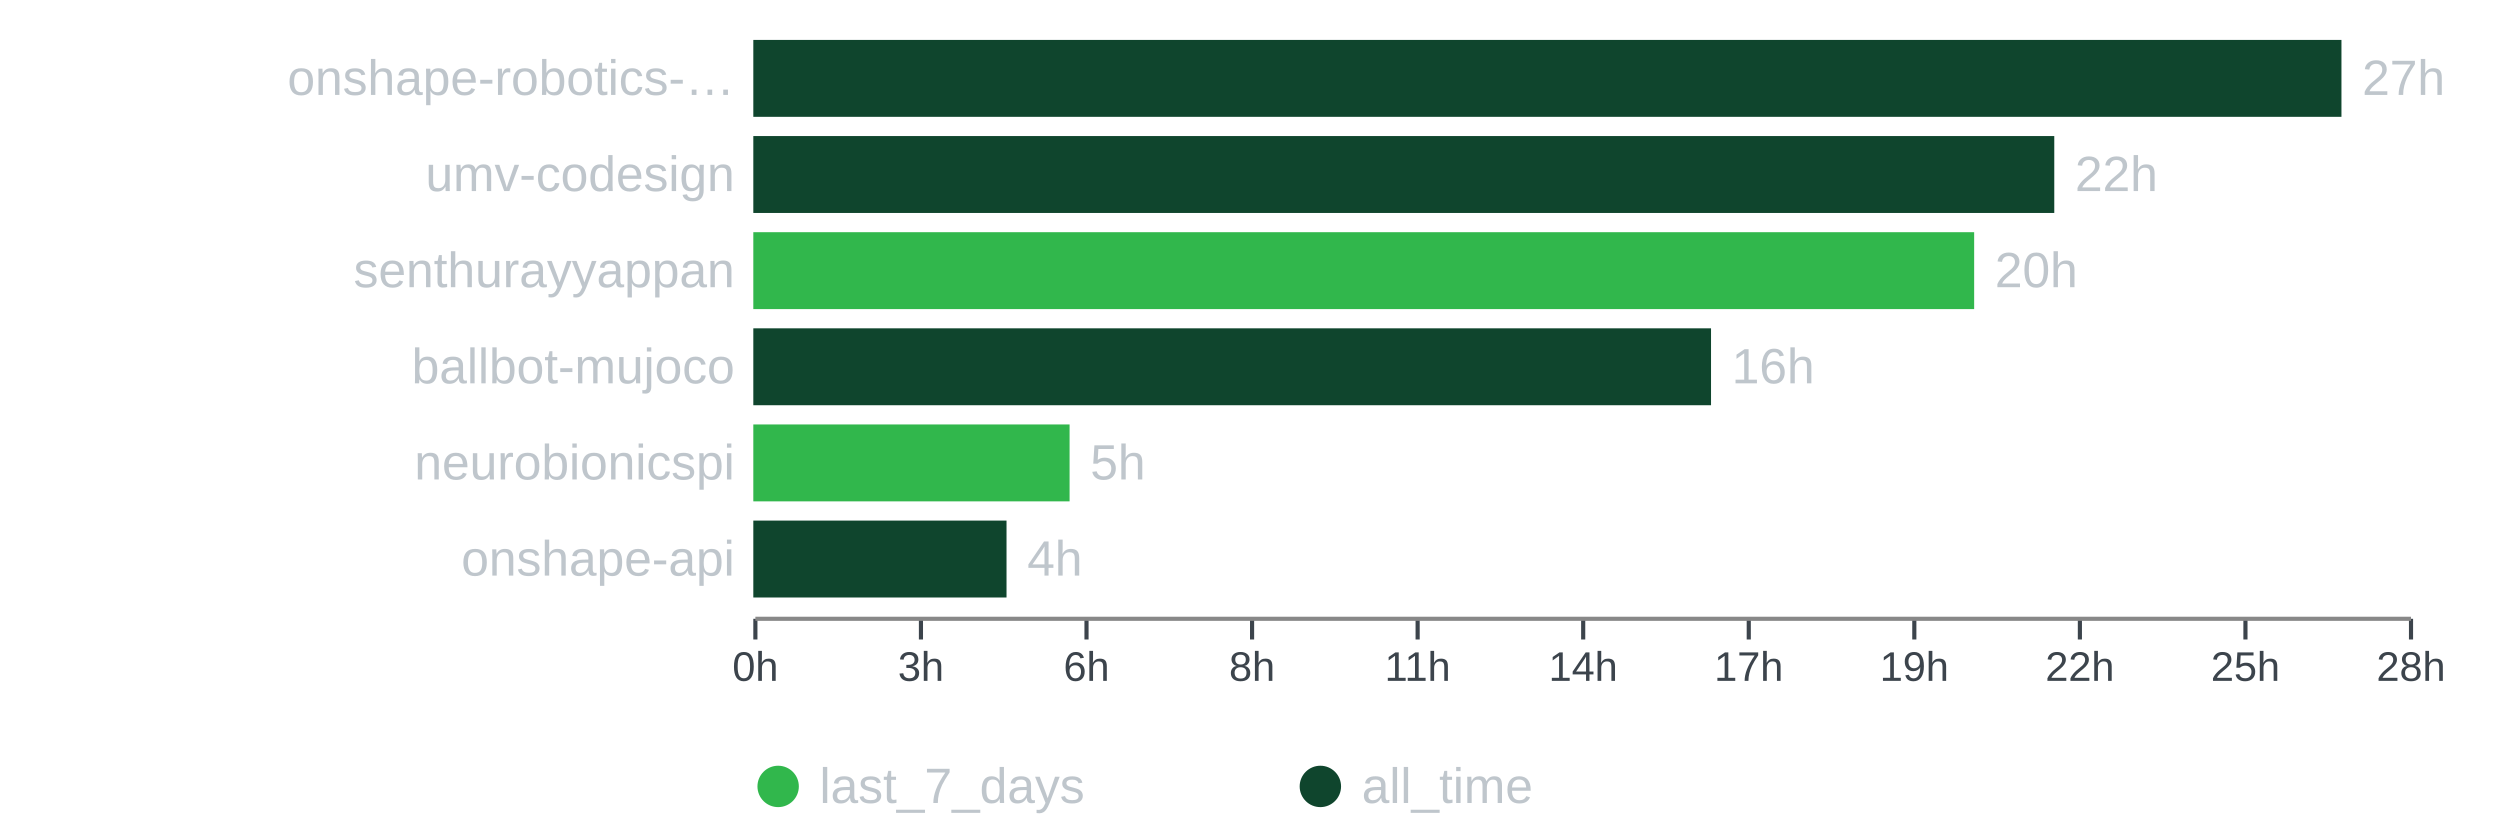
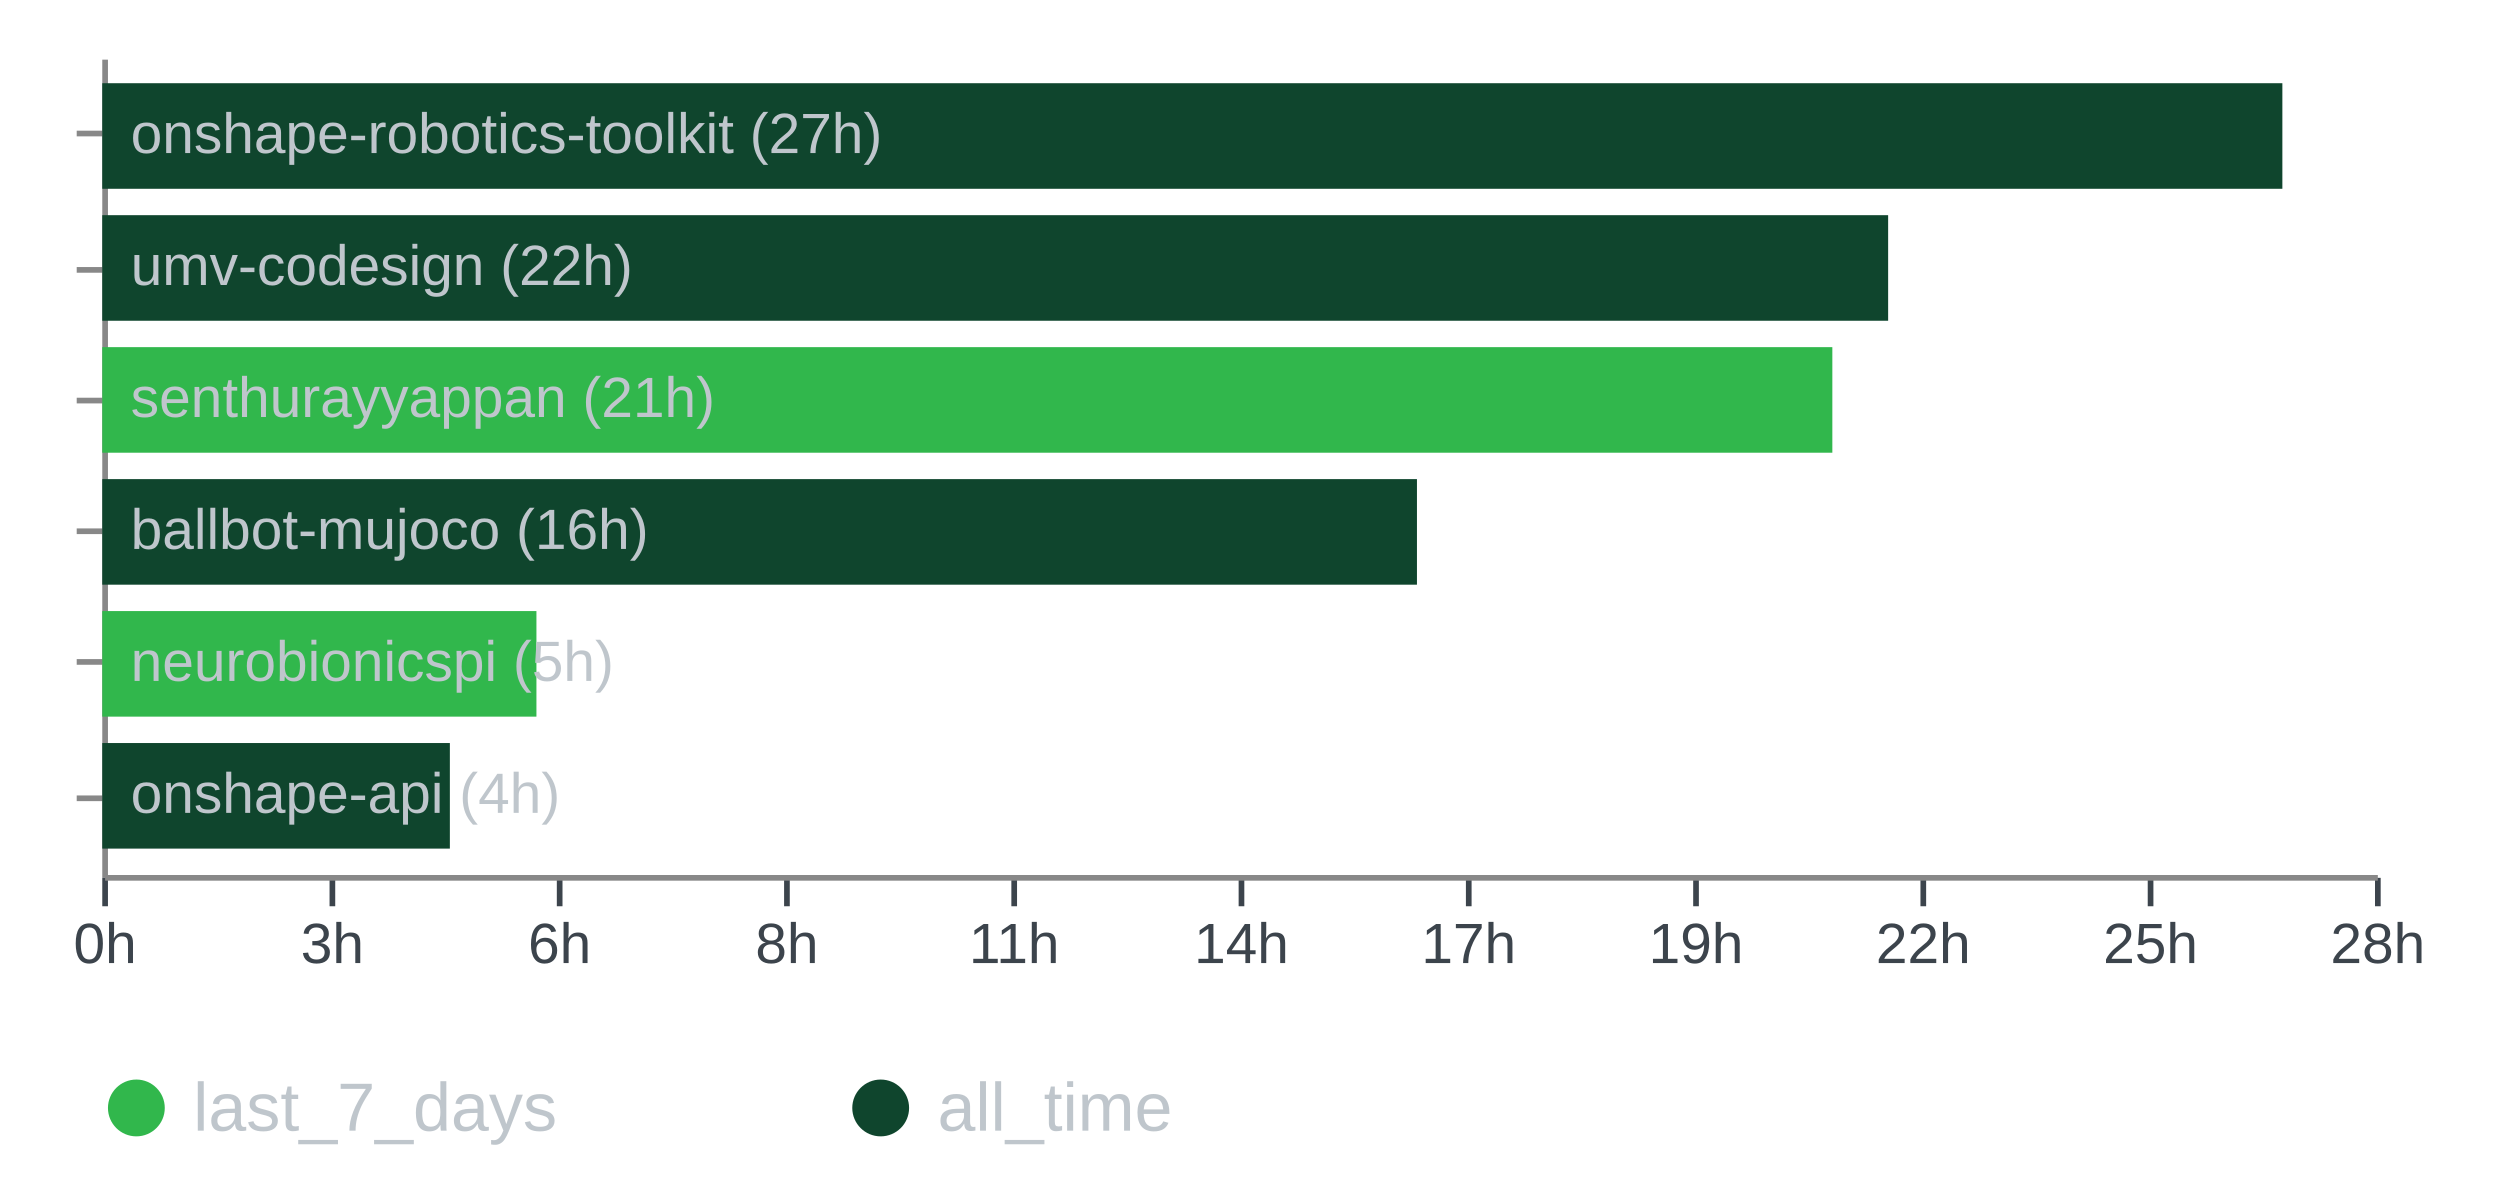
- <svg xmlns="http://www.w3.org/2000/svg" version="1.1" class="marks" width="604" height="201" viewBox="0 0 604 201">
-   <g fill="none" stroke-miterlimit="10" transform="translate(182,5)">
+ <svg xmlns="http://www.w3.org/2000/svg" version="1.1" class="marks" width="440" height="211" viewBox="0 0 440 211">
+   <g fill="none" stroke-miterlimit="10" transform="translate(18,10)">
    <g class="mark-group role-frame root" role="graphics-object" aria-roledescription="group mark container">
      <g transform="translate(0,0)">
        <path class="background" aria-hidden="true" d="M0,0h400v144h-400Z" />
        <g>
          <g class="mark-group role-axis" role="graphics-symbol" aria-roledescription="axis" aria-label="Y-axis for a discrete scale with 6 values: onshape-robotics-toolkit, umv-codesign, senthurayyappan, ballbot-mujoco, neurobionicspi, onshape-api">
            <g transform="translate(0.5,0.5)">
              <path class="background" aria-hidden="true" d="M0,0h0v0h0Z" pointer-events="none" />
              <g>
-                 <g class="mark-text role-axis-label" pointer-events="none">
-                   <text text-anchor="end" transform="translate(-5,17.43548)" font-family="Arial, sans-serif" font-size="12px" fill="#bfc6cc" opacity="1">onshape-robotics-…</text>
-                   <text text-anchor="end" transform="translate(-5,40.66129)" font-family="Arial, sans-serif" font-size="12px" fill="#bfc6cc" opacity="1">umv-codesign</text>
-                   <text text-anchor="end" transform="translate(-5,63.8871)" font-family="Arial, sans-serif" font-size="12px" fill="#bfc6cc" opacity="1">senthurayyappan</text>
-                   <text text-anchor="end" transform="translate(-5,87.1129)" font-family="Arial, sans-serif" font-size="12px" fill="#bfc6cc" opacity="1">ballbot-mujoco</text>
-                   <text text-anchor="end" transform="translate(-5,110.3387)" font-family="Arial, sans-serif" font-size="12px" fill="#bfc6cc" opacity="1">neurobionicspi</text>
-                   <text text-anchor="end" transform="translate(-5,133.5645)" font-family="Arial, sans-serif" font-size="12px" fill="#bfc6cc" opacity="1">onshape-api</text>
+                 <g class="mark-rule role-axis-tick" pointer-events="none">
+                   <line transform="translate(0,13)" x2="-5" y2="0" stroke="#888" stroke-width="1" opacity="1" />
+                   <line transform="translate(0,37)" x2="-5" y2="0" stroke="#888" stroke-width="1" opacity="1" />
+                   <line transform="translate(0,60)" x2="-5" y2="0" stroke="#888" stroke-width="1" opacity="1" />
+                   <line transform="translate(0,83)" x2="-5" y2="0" stroke="#888" stroke-width="1" opacity="1" />
+                   <line transform="translate(0,106)" x2="-5" y2="0" stroke="#888" stroke-width="1" opacity="1" />
+                   <line transform="translate(0,130)" x2="-5" y2="0" stroke="#888" stroke-width="1" opacity="1" />
+                 </g>
+                 <g class="mark-rule role-axis-domain" pointer-events="none">
+                   <line transform="translate(0,0)" x2="0" y2="144" stroke="#888" stroke-width="1" opacity="1" />
                </g>
              </g>
              <path class="foreground" aria-hidden="true" d="" pointer-events="none" display="none" />
            </g>
          </g>
          <g class="mark-rect role-mark" role="graphics-symbol" aria-roledescription="rect mark container">
            <path d="M383.696,4.645h0v18.581h0Z" fill="#31b74c" />
            <path d="M0,4.645h383.696v18.581h-383.696Z" fill="#0f452d" />
            <path d="M314.312,27.871h0v18.581h0Z" fill="#31b74c" />
            <path d="M0,27.871h314.312v18.581h-314.312Z" fill="#0f452d" />
-             <path d="M0,51.097h294.956v18.581h-294.956Z" fill="#31b74c" />
+             <path d="M0,51.097h304.492v18.581h-304.492Z" fill="#31b74c" />
            <path d="M0,51.097h0v18.581h0Z" fill="#0f452d" />
            <path d="M231.384,74.323h0v18.581h0Z" fill="#31b74c" />
            <path d="M0,74.323h231.384v18.581h-231.384Z" fill="#0f452d" />
            <path d="M0,97.548h76.412v18.581h-76.412Z" fill="#31b74c" />
            <path d="M0,97.548h0v18.581h0Z" fill="#0f452d" />
            <path d="M61.176,120.774h0v18.581h0Z" fill="#31b74c" />
            <path d="M0,120.774h61.176v18.581h-61.176Z" fill="#0f452d" />
          </g>
          <g class="mark-text role-mark" role="graphics-object" aria-roledescription="text mark container">
-             <text text-anchor="start" transform="translate(388.696,17.93548)" font-family="Arial, sans-serif" font-size="12px" fill="#bfc6cc">27h</text>
-             <text text-anchor="start" transform="translate(319.312,41.16129)" font-family="Arial, sans-serif" font-size="12px" fill="#bfc6cc">22h</text>
-             <text text-anchor="start" transform="translate(299.956,64.3871)" font-family="Arial, sans-serif" font-size="12px" fill="#bfc6cc">20h</text>
-             <text text-anchor="start" transform="translate(236.384,87.6129)" font-family="Arial, sans-serif" font-size="12px" fill="#bfc6cc">16h</text>
-             <text text-anchor="start" transform="translate(81.412,110.8387)" font-family="Arial, sans-serif" font-size="12px" fill="#bfc6cc">5h</text>
-             <text text-anchor="start" transform="translate(66.176,134.0645)" font-family="Arial, sans-serif" font-size="12px" fill="#bfc6cc">4h</text>
+             <text text-anchor="start" transform="translate(5,16.93548)" font-family="Arial, sans-serif" font-size="10px" fill="#bfc6cc">onshape-robotics-toolkit (27h)</text>
+             <text text-anchor="start" transform="translate(5,40.16129)" font-family="Arial, sans-serif" font-size="10px" fill="#bfc6cc">umv-codesign (22h)</text>
+             <text text-anchor="start" transform="translate(5,63.3871)" font-family="Arial, sans-serif" font-size="10px" fill="#bfc6cc">senthurayyappan (21h)</text>
+             <text text-anchor="start" transform="translate(5,86.6129)" font-family="Arial, sans-serif" font-size="10px" fill="#bfc6cc">ballbot-mujoco (16h)</text>
+             <text text-anchor="start" transform="translate(5,109.8387)" font-family="Arial, sans-serif" font-size="10px" fill="#bfc6cc">neurobionicspi (5h)</text>
+             <text text-anchor="start" transform="translate(5,133.0645)" font-family="Arial, sans-serif" font-size="10px" fill="#bfc6cc">onshape-api (4h)</text>
          </g>
          <g class="mark-group role-legend" role="graphics-symbol" aria-roledescription="legend" aria-label="Symbol legend for fill color with 2 values: last_7_days, all_time">
            <g transform="translate(0,179)">
              <path class="background" aria-hidden="true" d="M0,0h223v12h-223Z" pointer-events="none" />
              <g>
                <g class="mark-group role-legend-entry">
                  <g transform="translate(0,0)">
                    <path class="background" aria-hidden="true" d="M0,0h0v0h0Z" pointer-events="none" />
                    <g>
                      <g class="mark-group role-scope" role="graphics-object" aria-roledescription="group mark container">
                        <g transform="translate(0,0)">
                          <path class="background" aria-hidden="true" d="M0,0h121v12h-121Z" pointer-events="none" opacity="1" />
                          <g>
                            <g class="mark-symbol role-legend-symbol" pointer-events="none">
                              <path transform="translate(6,6)" d="M5,0A5,5,0,1,1,-5,0A5,5,0,1,1,5,0" fill="#31b74c" stroke-width="1.5" opacity="1" />
                            </g>
                            <g class="mark-text role-legend-label" pointer-events="none">
                              <text text-anchor="start" transform="translate(16,10)" font-family="Arial, sans-serif" font-size="12px" fill="#bfc6cc" opacity="1">last_7_days</text>
                            </g>
                          </g>
                          <path class="foreground" aria-hidden="true" d="" pointer-events="none" display="none" />
                        </g>
                        <g transform="translate(131,0)">
                          <path class="background" aria-hidden="true" d="M0,0h92v12h-92Z" pointer-events="none" opacity="1" />
                          <g>
                            <g class="mark-symbol role-legend-symbol" pointer-events="none">
                              <path transform="translate(6,6)" d="M5,0A5,5,0,1,1,-5,0A5,5,0,1,1,5,0" fill="#0f452d" stroke-width="1.5" opacity="1" />
                            </g>
                            <g class="mark-text role-legend-label" pointer-events="none">
                              <text text-anchor="start" transform="translate(16,10)" font-family="Arial, sans-serif" font-size="12px" fill="#bfc6cc" opacity="1">all_time</text>
                            </g>
                          </g>
                          <path class="foreground" aria-hidden="true" d="" pointer-events="none" display="none" />
                        </g>
                      </g>
                    </g>
                    <path class="foreground" aria-hidden="true" d="" pointer-events="none" display="none" />
                  </g>
                </g>
              </g>
              <path class="foreground" aria-hidden="true" d="" pointer-events="none" display="none" />
            </g>
          </g>
          <g class="mark-group role-axis" role="graphics-symbol" aria-roledescription="axis" aria-label="X-axis for a linear scale with values from 0k to 100k">
            <g transform="translate(0.5,144.5)">
              <path class="background" aria-hidden="true" d="M0,0h0v0h0Z" pointer-events="none" />
              <g>
                <g class="mark-rule role-axis-tick" pointer-events="none">
                  <line transform="translate(0,0)" x2="0" y2="5" stroke="#3c444c" stroke-width="1" opacity="1" />
                  <line transform="translate(40,0)" x2="0" y2="5" stroke="#3c444c" stroke-width="1" opacity="1" />
                  <line transform="translate(80,0)" x2="0" y2="5" stroke="#3c444c" stroke-width="1" opacity="1" />
                  <line transform="translate(120,0)" x2="0" y2="5" stroke="#3c444c" stroke-width="1" opacity="1" />
                  <line transform="translate(160,0)" x2="0" y2="5" stroke="#3c444c" stroke-width="1" opacity="1" />
                  <line transform="translate(200,0)" x2="0" y2="5" stroke="#3c444c" stroke-width="1" opacity="1" />
                  <line transform="translate(240,0)" x2="0" y2="5" stroke="#3c444c" stroke-width="1" opacity="1" />
                  <line transform="translate(280,0)" x2="0" y2="5" stroke="#3c444c" stroke-width="1" opacity="1" />
                  <line transform="translate(320,0)" x2="0" y2="5" stroke="#3c444c" stroke-width="1" opacity="1" />
                  <line transform="translate(360,0)" x2="0" y2="5" stroke="#3c444c" stroke-width="1" opacity="1" />
                  <line transform="translate(400,0)" x2="0" y2="5" stroke="#3c444c" stroke-width="1" opacity="1" />
                </g>
                <g class="mark-text role-axis-label" pointer-events="none">
                  <text text-anchor="middle" transform="translate(0,15)" font-family="Arial, sans-serif" font-size="10px" fill="#3c444c" opacity="1">0h</text>
                  <text text-anchor="middle" transform="translate(40,15)" font-family="Arial, sans-serif" font-size="10px" fill="#3c444c" opacity="1">3h</text>
                  <text text-anchor="middle" transform="translate(80,15)" font-family="Arial, sans-serif" font-size="10px" fill="#3c444c" opacity="1">6h</text>
                  <text text-anchor="middle" transform="translate(120,15)" font-family="Arial, sans-serif" font-size="10px" fill="#3c444c" opacity="1">8h</text>
                  <text text-anchor="middle" transform="translate(160,15)" font-family="Arial, sans-serif" font-size="10px" fill="#3c444c" opacity="1">11h</text>
                  <text text-anchor="middle" transform="translate(200,15)" font-family="Arial, sans-serif" font-size="10px" fill="#3c444c" opacity="1">14h</text>
                  <text text-anchor="middle" transform="translate(240,15)" font-family="Arial, sans-serif" font-size="10px" fill="#3c444c" opacity="1">17h</text>
                  <text text-anchor="middle" transform="translate(280,15)" font-family="Arial, sans-serif" font-size="10px" fill="#3c444c" opacity="1">19h</text>
                  <text text-anchor="middle" transform="translate(320,15)" font-family="Arial, sans-serif" font-size="10px" fill="#3c444c" opacity="1">22h</text>
                  <text text-anchor="middle" transform="translate(360,15)" font-family="Arial, sans-serif" font-size="10px" fill="#3c444c" opacity="1">25h</text>
                  <text text-anchor="middle" transform="translate(400,15)" font-family="Arial, sans-serif" font-size="10px" fill="#3c444c" opacity="1">28h</text>
                </g>
                <g class="mark-rule role-axis-domain" pointer-events="none">
                  <line transform="translate(0,0)" x2="400" y2="0" stroke="#888" stroke-width="1" opacity="1" />
                </g>
              </g>
              <path class="foreground" aria-hidden="true" d="" pointer-events="none" display="none" />
            </g>
          </g>
        </g>
        <path class="foreground" aria-hidden="true" d="" display="none" />
      </g>
    </g>
  </g>
</svg>
